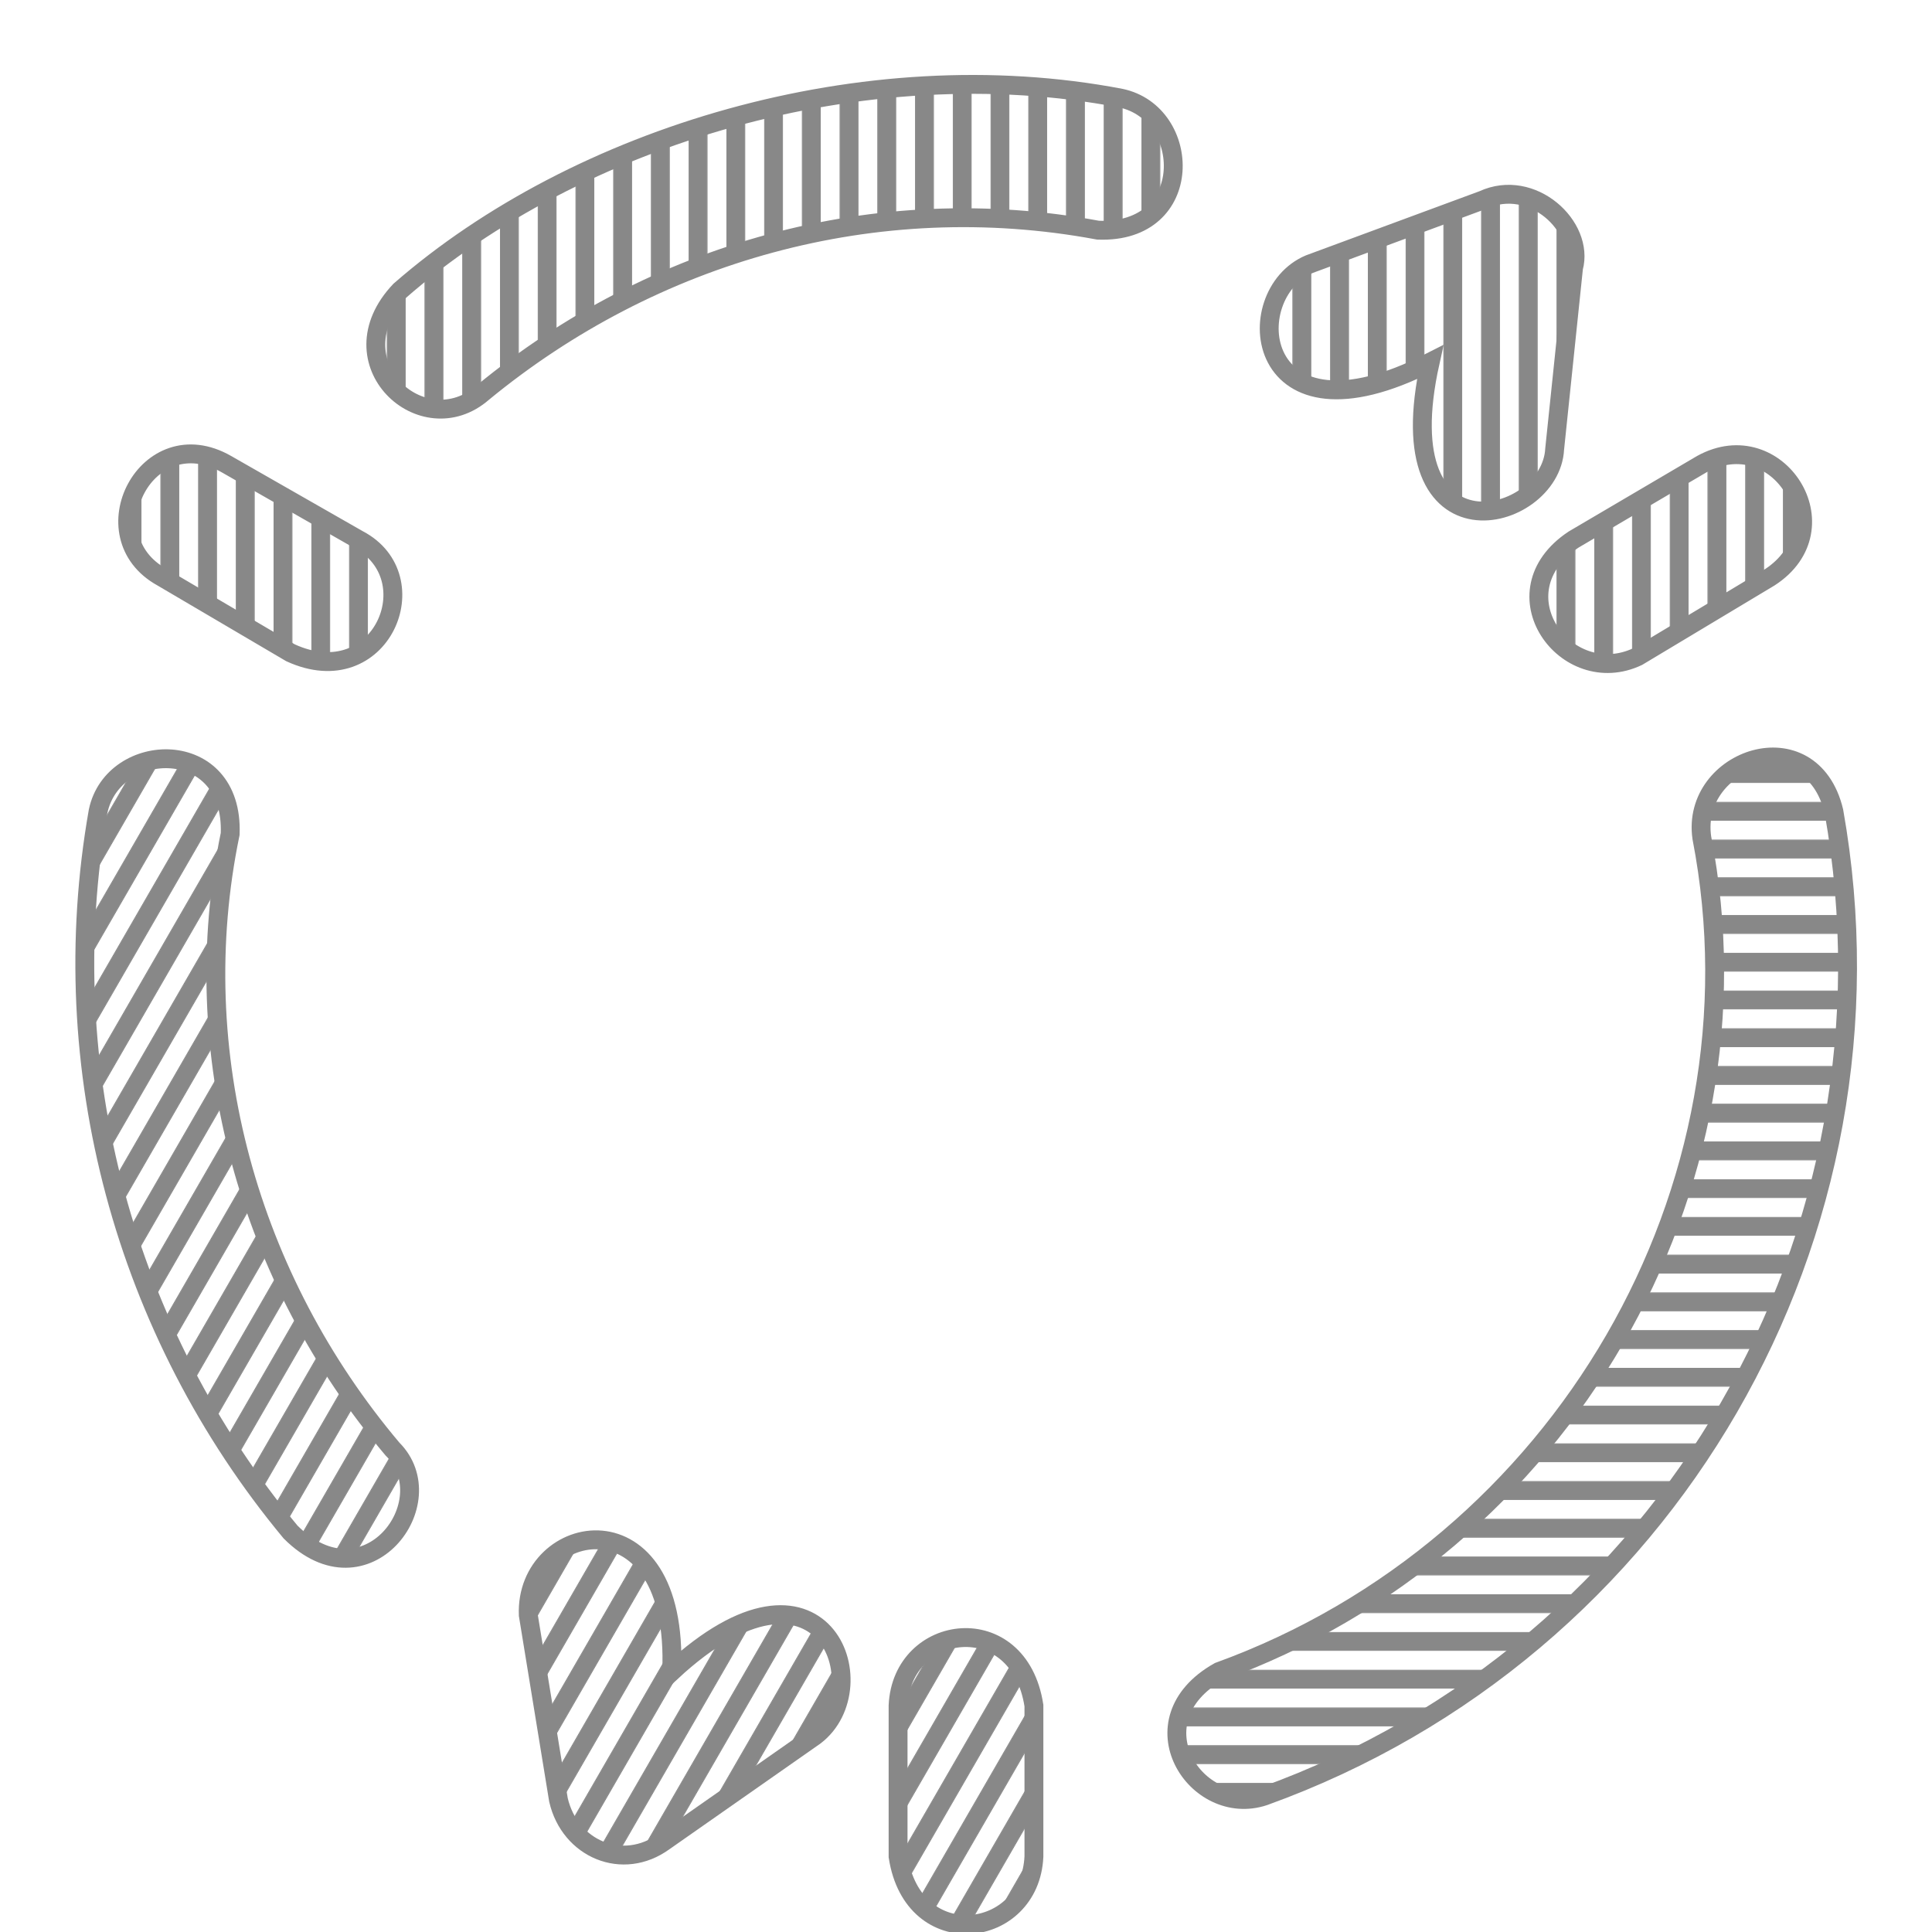
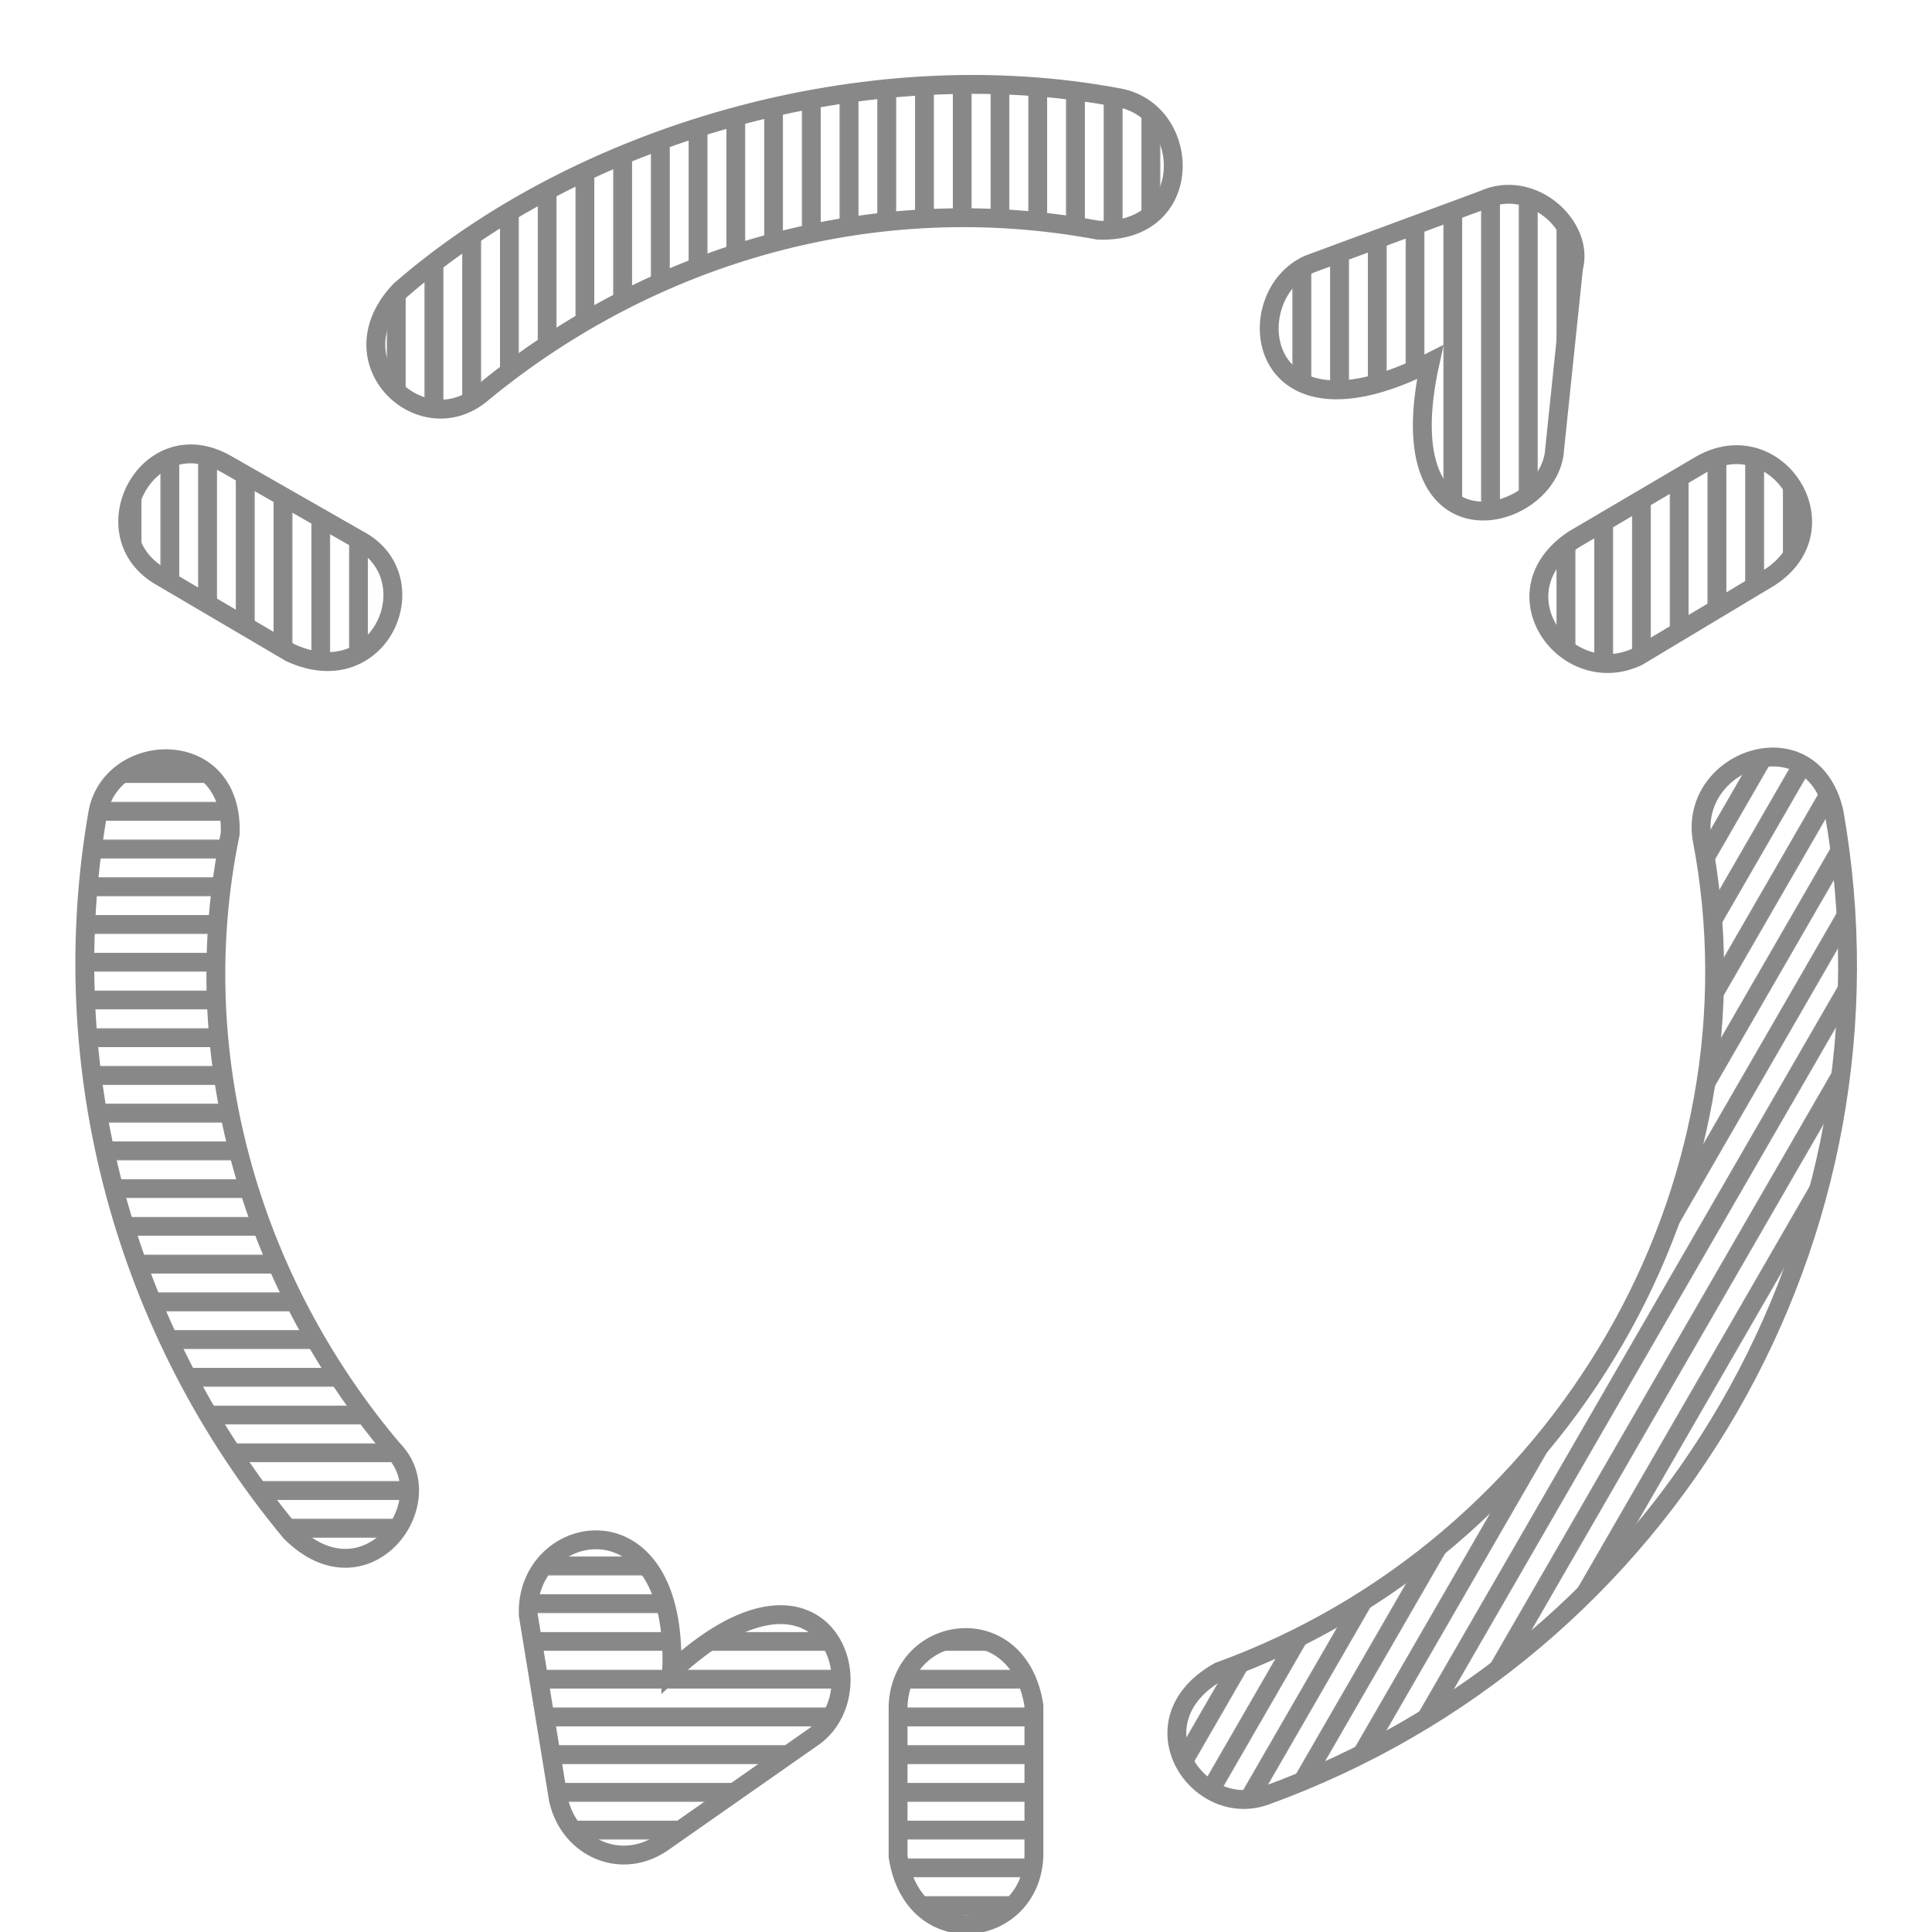
<svg xmlns="http://www.w3.org/2000/svg" id="iviiv-logo" viewBox="0 0 512 512" width="100%" height="100%" stroke-width="5" stroke="#888">
  <defs>
    <pattern patternUnits="userSpaceOnUse" width="10" height="10" id="iviiv-f00">
      <path d="M 5,0 5,15" />
    </pattern>
    <pattern patternUnits="userSpaceOnUse" width="10" height="10" id="iviiv-00f">
      <path d="M 0,5 15,5" />
    </pattern>
    <pattern patternUnits="userSpaceOnUse" width="10" height="10" id="iviiv-0f0" patternTransform="rotate(30)">
      <path d="M 5,0 5,15" />
    </pattern>
  </defs>
  <path d="M451 123l-34 20c-21 14-2 40 17 31l35-21c20-13 2-41-18-30zM43 153l34 20c24 11 37-20 18-30l-35-20c-21-12-37 19-17 30zM106 77c-18 19 6 41 22 27 45-37 104-54 163-43 26 1 25-31 6-35-68-13-144 10-191 51zM393 53l-46 17c-19 8-15 50 32 26-12 54 32 43 33 23l5-48c3-11-11-24-24-18z" fill="url('#iviiv-f00')" />
-   <path d="M451 222c18 93-37 188-128 221-23 13-6 39 12 33a234 234 0 0 0 151-261c-6-25-38-14-35 7z" fill="url('#iviiv-00f')" />
-   <path d="M238 452v40c4 26 35 22 36 0v-40c-4-26-35-22-36 0zM26 215c-12 68 7 138 51 191 20 20 41-8 27-22-38-45-55-105-43-163 1-26-31-25-35-6zM140 428l8 49c3 13 17 19 28 11l40-28c17-13 2-54-38-17 2-48-39-40-38-15z" fill="url('#iviiv-0f0')" />
+   <path d="M238 452v40c4 26 35 22 36 0v-40c-4-26-35-22-36 0zM26 215c-12 68 7 138 51 191 20 20 41-8 27-22-38-45-55-105-43-163 1-26-31-25-35-6zM140 428l8 49c3 13 17 19 28 11l40-28c17-13 2-54-38-17 2-48-39-40-38-15z" fill="url('#iviiv-00f')" />
+   <path d="M451 222c18 93-37 188-128 221-23 13-6 39 12 33a234 234 0 0 0 151-261c-6-25-38-14-35 7z" fill="url('#iviiv-0f0')" />
</svg>
